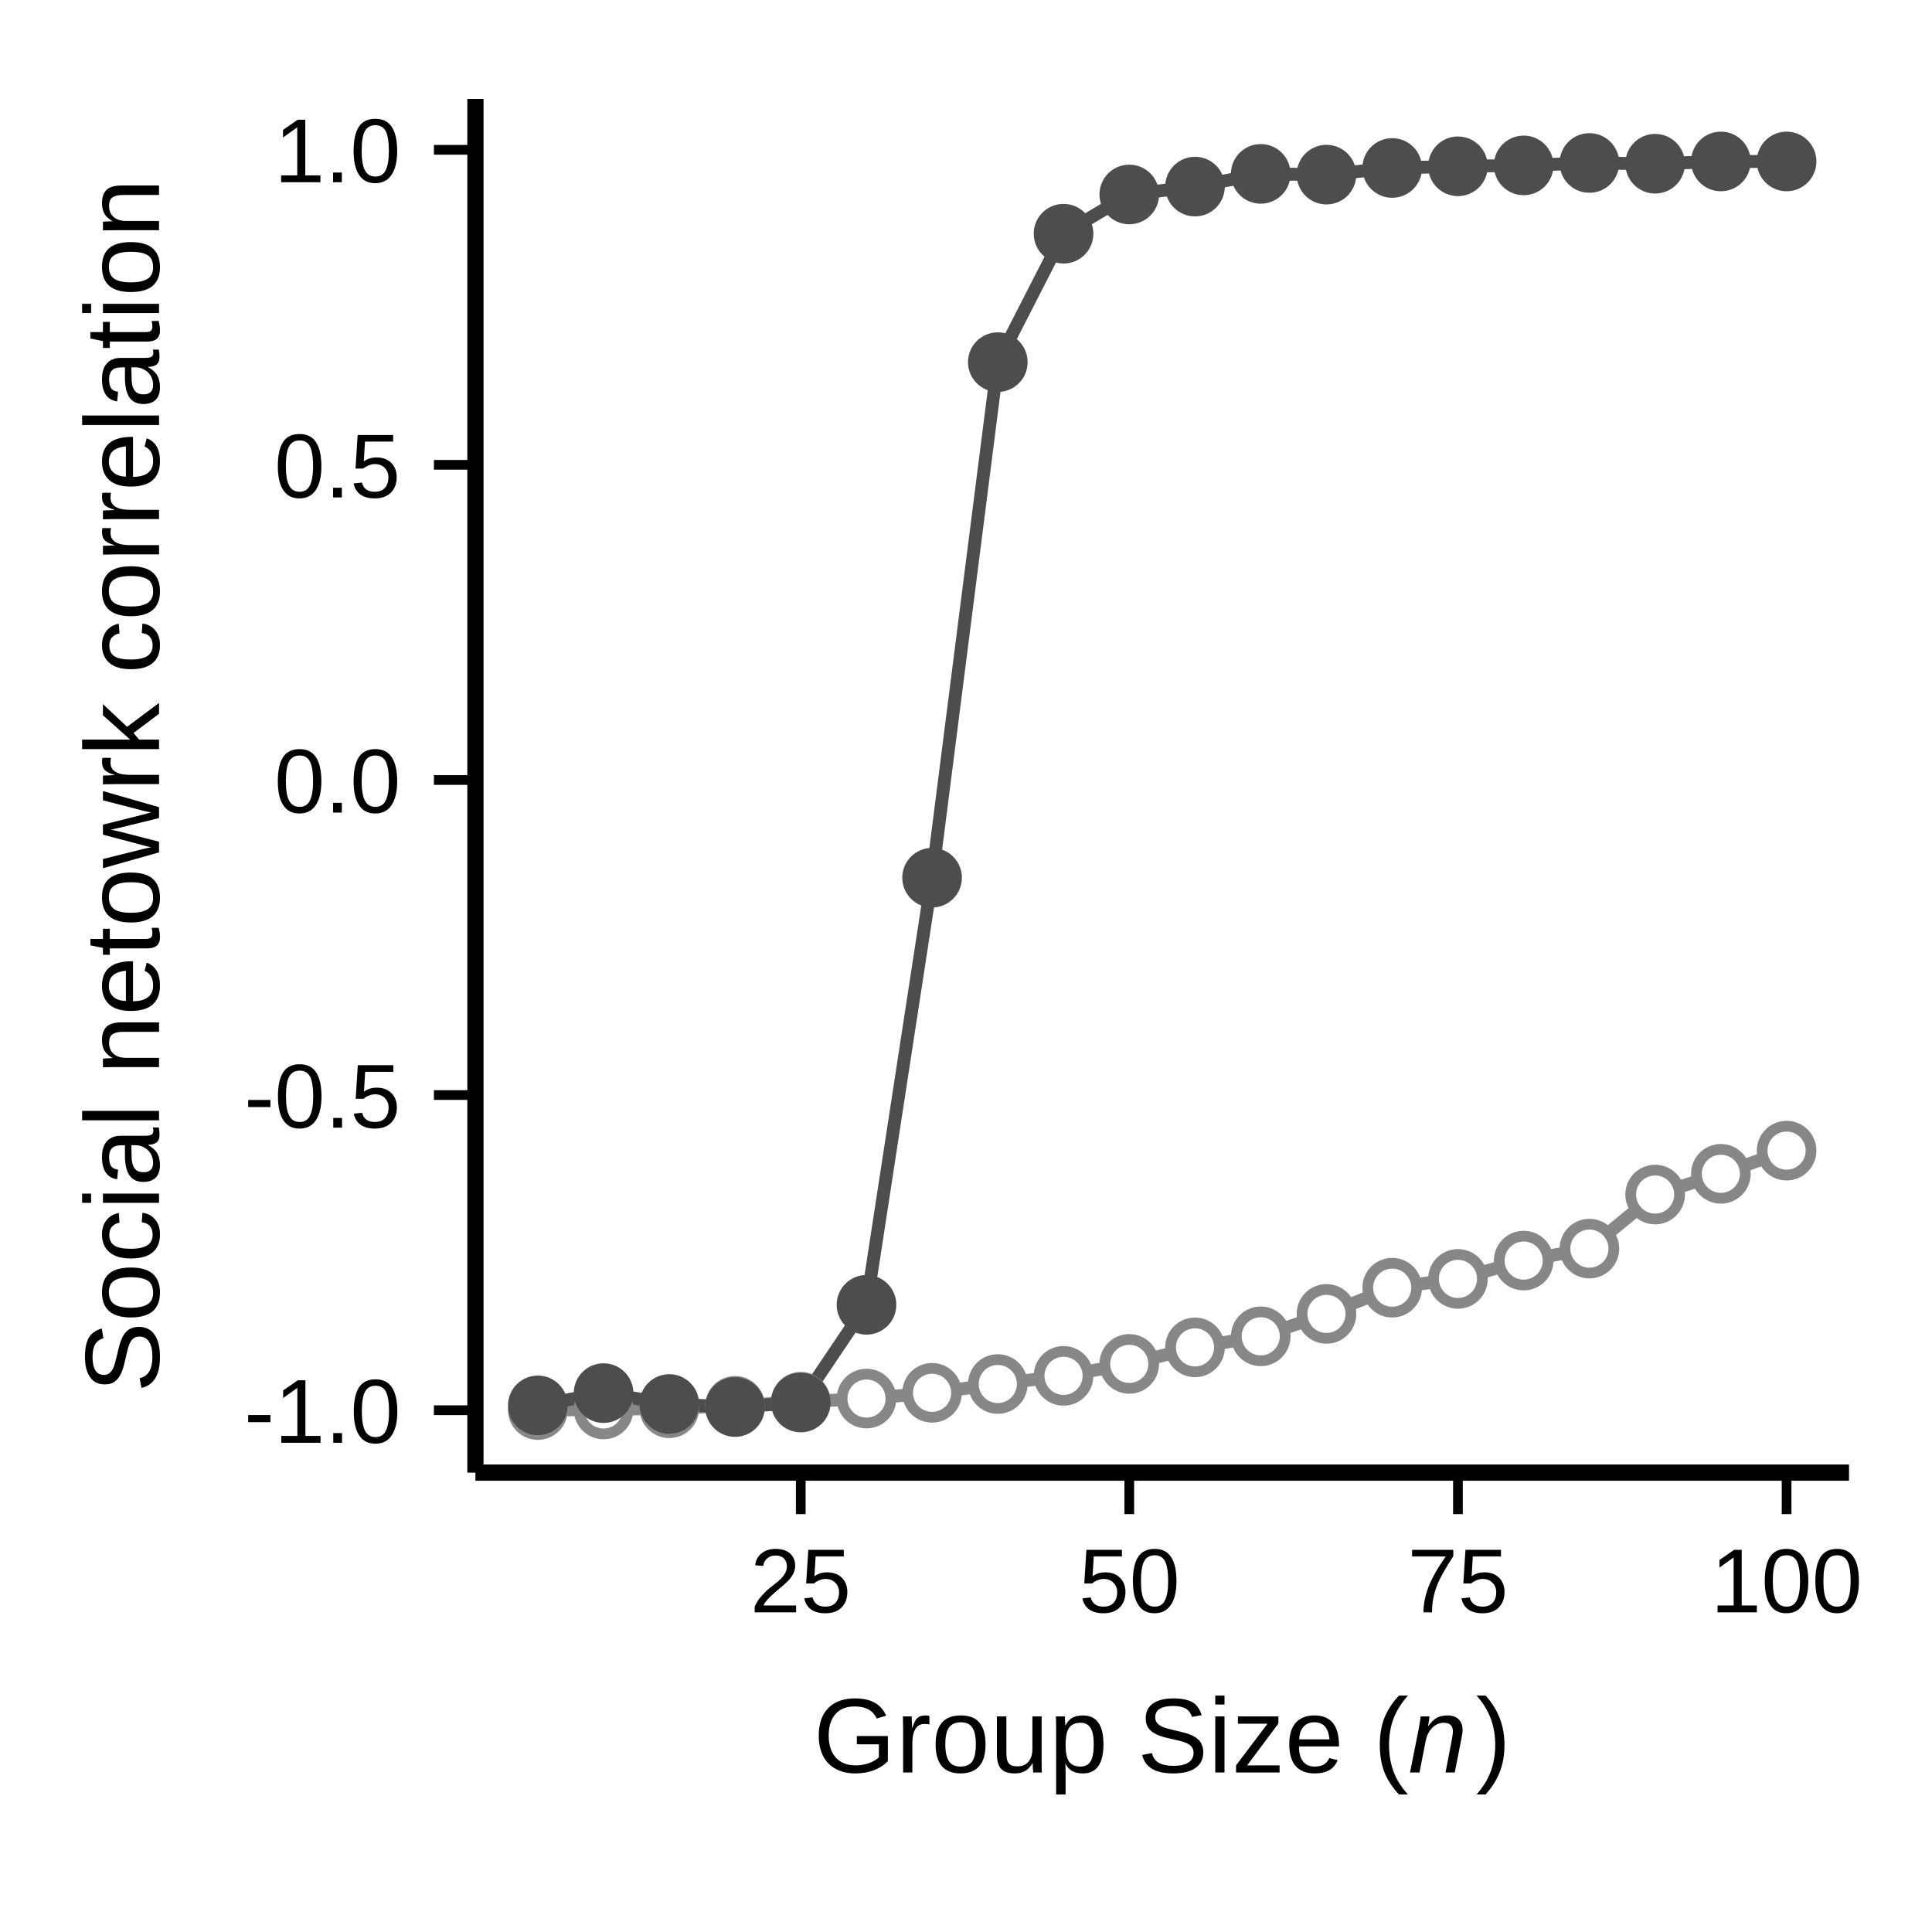
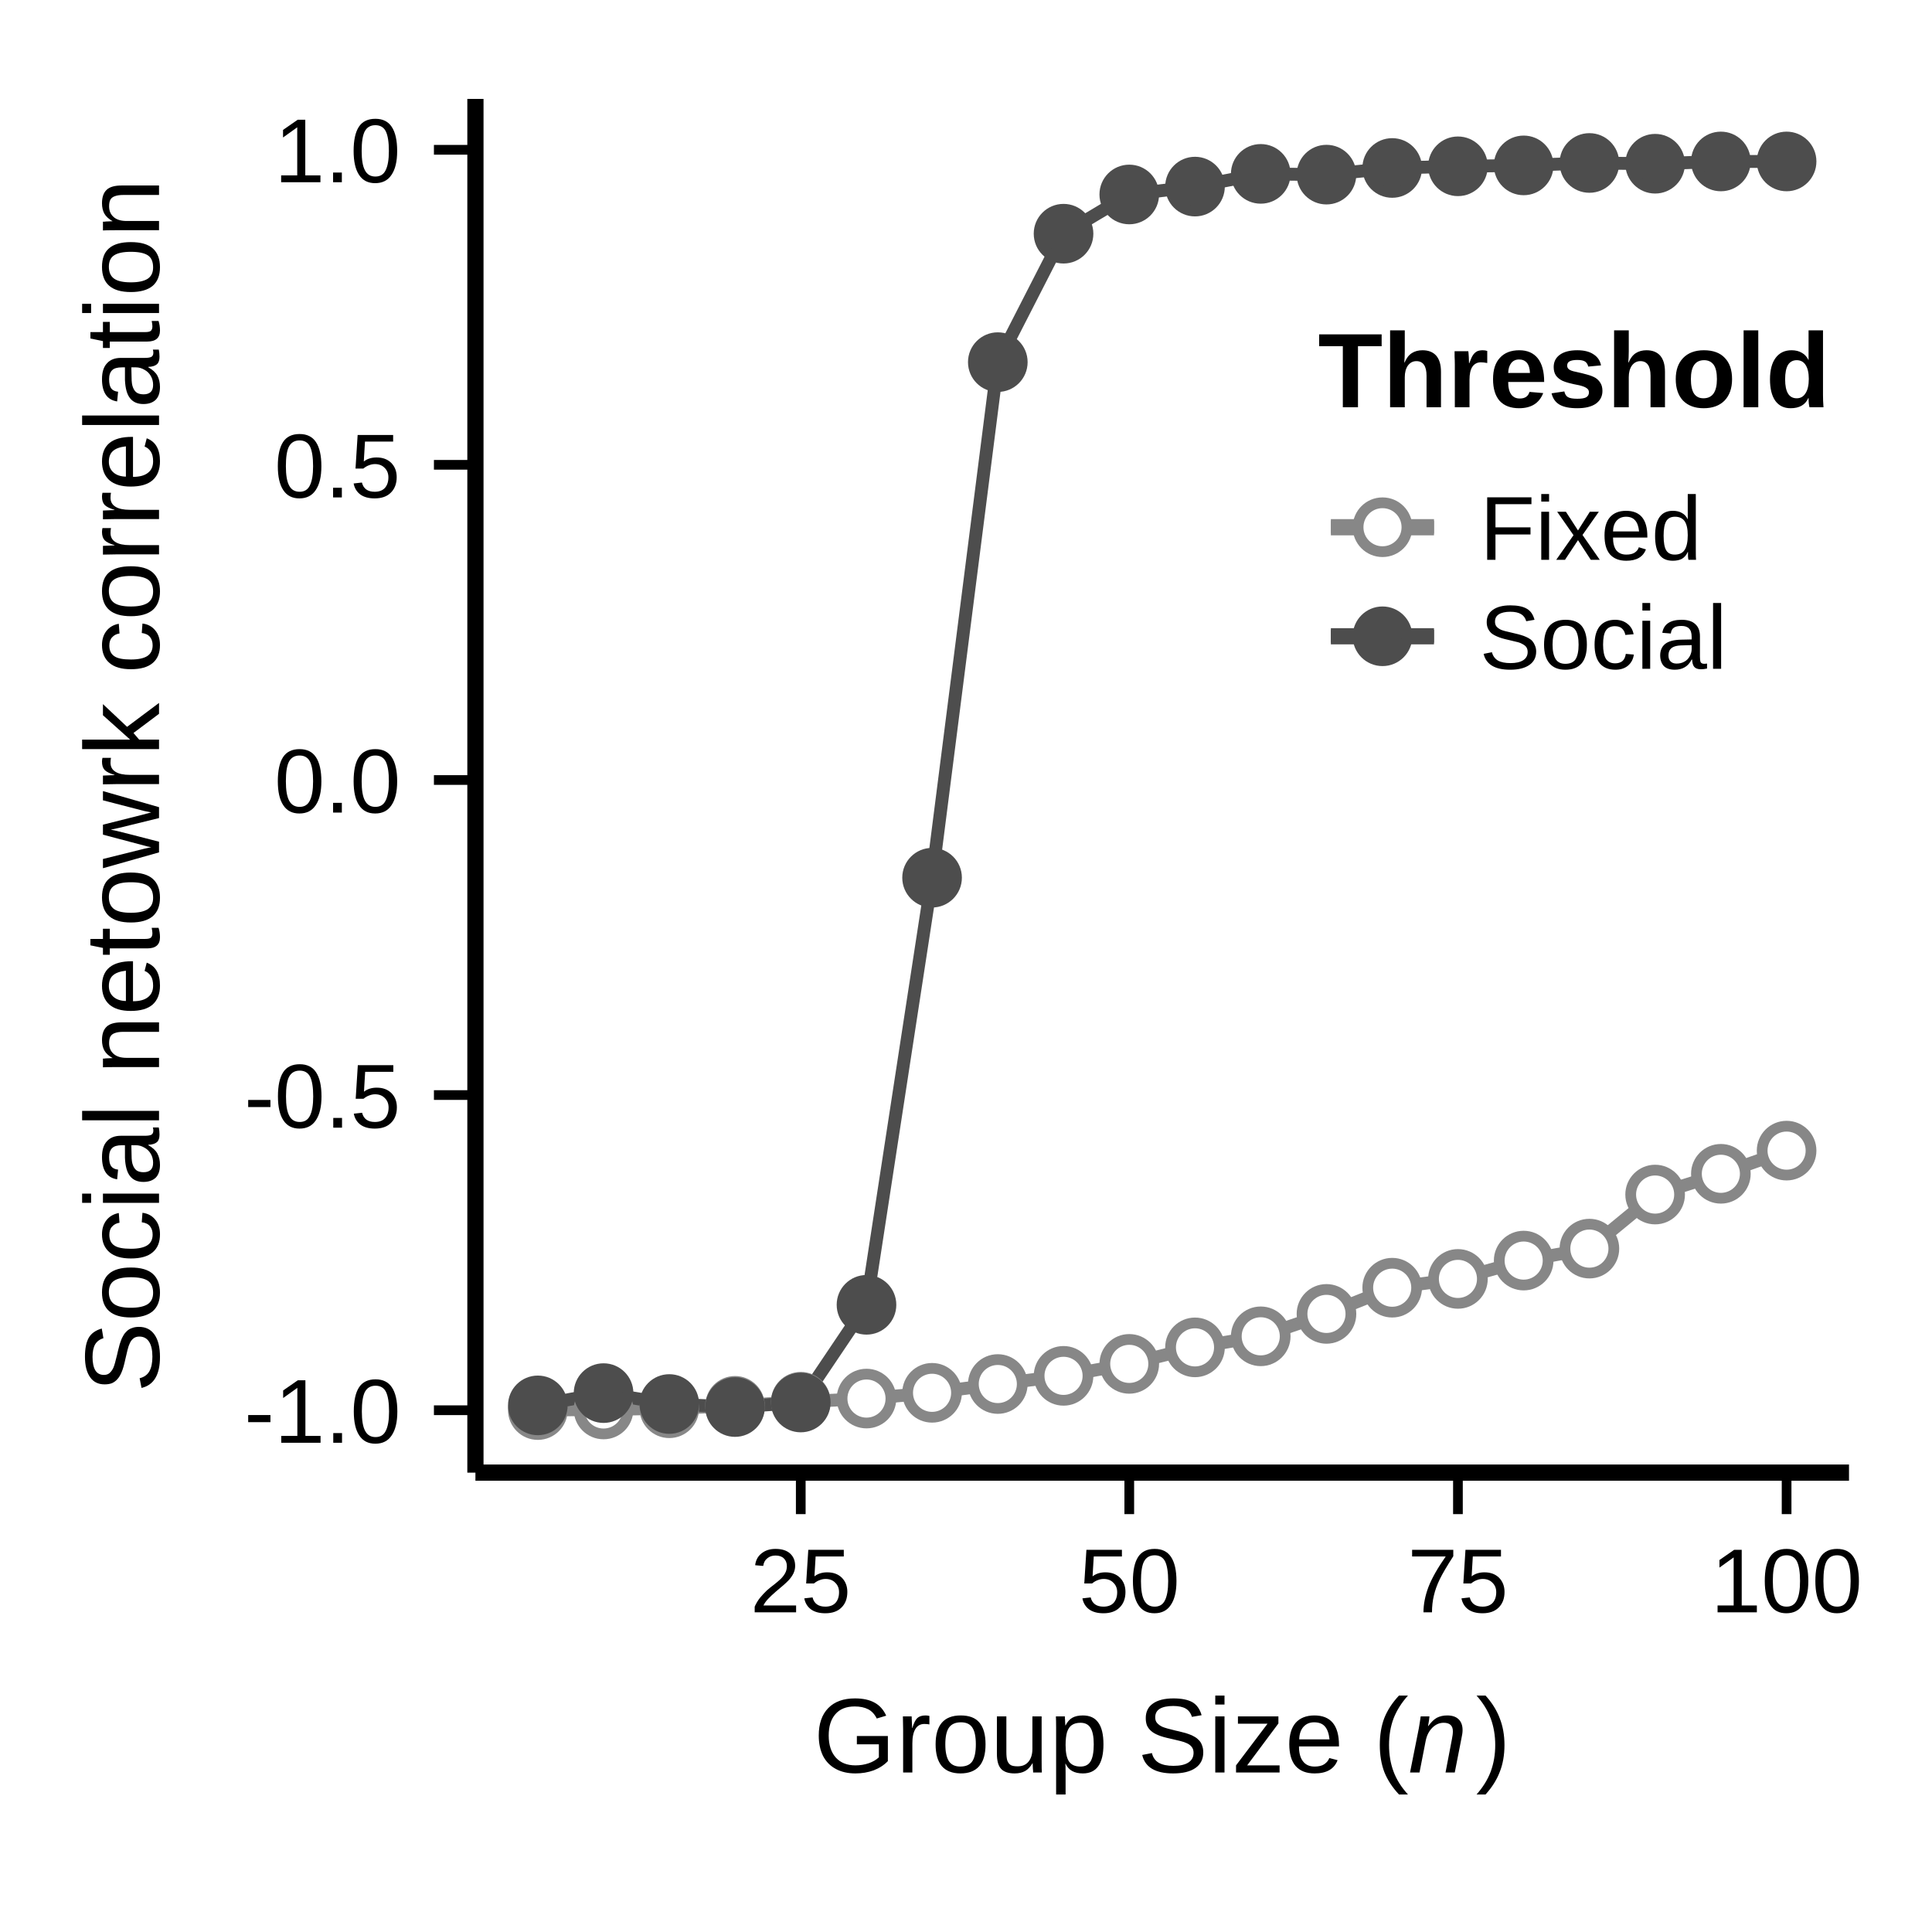
<svg xmlns="http://www.w3.org/2000/svg" viewBox="0 0 127.56 127.56">
  <defs>
    <style type="text/css">
    line, polyline, path, rect, circle {
      fill: none;
      stroke: #000000;
      stroke-linecap: round;
      stroke-linejoin: round;
      stroke-miterlimit: 10.00;
    }
  </style>
  </defs>
  <rect width="100%" height="100%" style="stroke: none; fill: #FFFFFF;" />
  <defs>
    <clipPath id="cpMHwxMjcuNTU5fDEyNi41MDd8MS4wNTIyNQ==">
      <rect x="0.00" y="1.05" width="127.56" height="125.45" />
    </clipPath>
  </defs>
  <rect x="0.00" y="1.05" width="127.56" height="125.45" style="stroke-width: 1.07; stroke: #FFFFFF; fill: #FFFFFF;" clip-path="url(#cpMHwxMjcuNTU5fDEyNi41MDd8MS4wNTIyNQ==)" />
  <defs>
    <clipPath id="cpMHwxMjcuNTU5fDEyNy41NTl8MA==">
      <rect x="0.00" y="0.00" width="127.56" height="127.56" />
    </clipPath>
  </defs>
  <defs>
    <clipPath id="cpMzEuMzg1NXwxMjIuMDh8OTcuMjI1OHw2LjUzMTc=">
      <rect x="31.39" y="6.53" width="90.69" height="90.69" />
    </clipPath>
  </defs>
  <rect x="31.39" y="6.53" width="90.69" height="90.69" style="stroke-width: 1.07; stroke: none; fill: #FFFFFF;" clip-path="url(#cpMzEuMzg1NXwxMjIuMDh8OTcuMjI1OHw2LjUzMTc=)" />
  <polyline points="35.51,93.10 39.85,93.06 44.19,92.98 48.53,92.82 52.87,92.55 57.21,92.34 61.54,91.96 65.88,91.38 70.22,90.84 74.56,90.05 78.90,88.96 83.24,88.23 87.58,86.75 91.92,85.02 96.26,84.44 100.60,83.23 104.94,82.44 109.28,78.87 113.62,77.50 117.96,75.97 " style="stroke-width: 0.85; stroke: #878787; stroke-linecap: butt;" clip-path="url(#cpMzEuMzg1NXwxMjIuMDh8OTcuMjI1OHw2LjUzMTc=)" />
  <polyline points="35.51,92.79 39.85,91.98 44.19,92.70 48.53,92.90 52.87,92.60 57.21,86.15 61.54,57.95 65.88,23.91 70.22,15.43 74.56,12.84 78.90,12.32 83.24,11.48 87.58,11.53 91.92,11.09 96.26,10.98 100.60,10.92 104.94,10.76 109.28,10.81 113.62,10.66 117.96,10.66 " style="stroke-width: 0.85; stroke: #4D4D4D; stroke-linecap: butt;" clip-path="url(#cpMzEuMzg1NXwxMjIuMDh8OTcuMjI1OHw2LjUzMTc=)" />
  <polyline points="35.51,93.10 35.51,93.10 " style="stroke-width: 1.07; stroke: #878787; stroke-linecap: butt;" clip-path="url(#cpMzEuMzg1NXwxMjIuMDh8OTcuMjI1OHw2LjUzMTc=)" />
  <polyline points="35.51,93.10 35.51,93.10 " style="stroke-width: 1.07; stroke: #878787; stroke-linecap: butt;" clip-path="url(#cpMzEuMzg1NXwxMjIuMDh8OTcuMjI1OHw2LjUzMTc=)" />
  <polyline points="35.51,93.10 35.51,93.10 " style="stroke-width: 1.07; stroke: #878787; stroke-linecap: butt;" clip-path="url(#cpMzEuMzg1NXwxMjIuMDh8OTcuMjI1OHw2LjUzMTc=)" />
  <polyline points="39.85,93.06 39.85,93.06 " style="stroke-width: 1.07; stroke: #878787; stroke-linecap: butt;" clip-path="url(#cpMzEuMzg1NXwxMjIuMDh8OTcuMjI1OHw2LjUzMTc=)" />
  <polyline points="39.85,93.06 39.85,93.06 " style="stroke-width: 1.07; stroke: #878787; stroke-linecap: butt;" clip-path="url(#cpMzEuMzg1NXwxMjIuMDh8OTcuMjI1OHw2LjUzMTc=)" />
  <polyline points="39.85,93.06 39.85,93.06 " style="stroke-width: 1.07; stroke: #878787; stroke-linecap: butt;" clip-path="url(#cpMzEuMzg1NXwxMjIuMDh8OTcuMjI1OHw2LjUzMTc=)" />
  <polyline points="44.19,92.98 44.19,92.98 " style="stroke-width: 1.07; stroke: #878787; stroke-linecap: butt;" clip-path="url(#cpMzEuMzg1NXwxMjIuMDh8OTcuMjI1OHw2LjUzMTc=)" />
  <polyline points="44.19,92.98 44.19,92.98 " style="stroke-width: 1.07; stroke: #878787; stroke-linecap: butt;" clip-path="url(#cpMzEuMzg1NXwxMjIuMDh8OTcuMjI1OHw2LjUzMTc=)" />
  <polyline points="44.19,92.98 44.19,92.98 " style="stroke-width: 1.07; stroke: #878787; stroke-linecap: butt;" clip-path="url(#cpMzEuMzg1NXwxMjIuMDh8OTcuMjI1OHw2LjUzMTc=)" />
  <polyline points="48.53,92.81 48.53,92.81 " style="stroke-width: 1.07; stroke: #878787; stroke-linecap: butt;" clip-path="url(#cpMzEuMzg1NXwxMjIuMDh8OTcuMjI1OHw2LjUzMTc=)" />
  <polyline points="48.53,92.81 48.53,92.82 " style="stroke-width: 1.07; stroke: #878787; stroke-linecap: butt;" clip-path="url(#cpMzEuMzg1NXwxMjIuMDh8OTcuMjI1OHw2LjUzMTc=)" />
  <polyline points="48.53,92.82 48.53,92.82 " style="stroke-width: 1.07; stroke: #878787; stroke-linecap: butt;" clip-path="url(#cpMzEuMzg1NXwxMjIuMDh8OTcuMjI1OHw2LjUzMTc=)" />
  <polyline points="52.87,92.55 52.87,92.55 " style="stroke-width: 1.07; stroke: #878787; stroke-linecap: butt;" clip-path="url(#cpMzEuMzg1NXwxMjIuMDh8OTcuMjI1OHw2LjUzMTc=)" />
  <polyline points="52.87,92.55 52.87,92.56 " style="stroke-width: 1.07; stroke: #878787; stroke-linecap: butt;" clip-path="url(#cpMzEuMzg1NXwxMjIuMDh8OTcuMjI1OHw2LjUzMTc=)" />
  <polyline points="52.87,92.56 52.87,92.56 " style="stroke-width: 1.07; stroke: #878787; stroke-linecap: butt;" clip-path="url(#cpMzEuMzg1NXwxMjIuMDh8OTcuMjI1OHw2LjUzMTc=)" />
  <polyline points="57.21,92.33 57.21,92.33 " style="stroke-width: 1.07; stroke: #878787; stroke-linecap: butt;" clip-path="url(#cpMzEuMzg1NXwxMjIuMDh8OTcuMjI1OHw2LjUzMTc=)" />
  <polyline points="57.21,92.33 57.21,92.34 " style="stroke-width: 1.07; stroke: #878787; stroke-linecap: butt;" clip-path="url(#cpMzEuMzg1NXwxMjIuMDh8OTcuMjI1OHw2LjUzMTc=)" />
  <polyline points="57.21,92.34 57.21,92.34 " style="stroke-width: 1.07; stroke: #878787; stroke-linecap: butt;" clip-path="url(#cpMzEuMzg1NXwxMjIuMDh8OTcuMjI1OHw2LjUzMTc=)" />
  <polyline points="61.54,91.95 61.54,91.95 " style="stroke-width: 1.07; stroke: #878787; stroke-linecap: butt;" clip-path="url(#cpMzEuMzg1NXwxMjIuMDh8OTcuMjI1OHw2LjUzMTc=)" />
  <polyline points="61.54,91.95 61.54,91.97 " style="stroke-width: 1.07; stroke: #878787; stroke-linecap: butt;" clip-path="url(#cpMzEuMzg1NXwxMjIuMDh8OTcuMjI1OHw2LjUzMTc=)" />
  <polyline points="61.54,91.97 61.54,91.97 " style="stroke-width: 1.07; stroke: #878787; stroke-linecap: butt;" clip-path="url(#cpMzEuMzg1NXwxMjIuMDh8OTcuMjI1OHw2LjUzMTc=)" />
  <polyline points="65.88,91.37 65.88,91.37 " style="stroke-width: 1.07; stroke: #878787; stroke-linecap: butt;" clip-path="url(#cpMzEuMzg1NXwxMjIuMDh8OTcuMjI1OHw2LjUzMTc=)" />
  <polyline points="65.88,91.37 65.88,91.39 " style="stroke-width: 1.07; stroke: #878787; stroke-linecap: butt;" clip-path="url(#cpMzEuMzg1NXwxMjIuMDh8OTcuMjI1OHw2LjUzMTc=)" />
  <polyline points="65.88,91.39 65.88,91.39 " style="stroke-width: 1.07; stroke: #878787; stroke-linecap: butt;" clip-path="url(#cpMzEuMzg1NXwxMjIuMDh8OTcuMjI1OHw2LjUzMTc=)" />
  <polyline points="70.22,90.82 70.22,90.82 " style="stroke-width: 1.07; stroke: #878787; stroke-linecap: butt;" clip-path="url(#cpMzEuMzg1NXwxMjIuMDh8OTcuMjI1OHw2LjUzMTc=)" />
  <polyline points="70.22,90.82 70.22,90.85 " style="stroke-width: 1.07; stroke: #878787; stroke-linecap: butt;" clip-path="url(#cpMzEuMzg1NXwxMjIuMDh8OTcuMjI1OHw2LjUzMTc=)" />
  <polyline points="70.22,90.85 70.22,90.85 " style="stroke-width: 1.07; stroke: #878787; stroke-linecap: butt;" clip-path="url(#cpMzEuMzg1NXwxMjIuMDh8OTcuMjI1OHw2LjUzMTc=)" />
  <polyline points="74.56,90.02 74.56,90.02 " style="stroke-width: 1.07; stroke: #878787; stroke-linecap: butt;" clip-path="url(#cpMzEuMzg1NXwxMjIuMDh8OTcuMjI1OHw2LjUzMTc=)" />
  <polyline points="74.56,90.02 74.56,90.07 " style="stroke-width: 1.07; stroke: #878787; stroke-linecap: butt;" clip-path="url(#cpMzEuMzg1NXwxMjIuMDh8OTcuMjI1OHw2LjUzMTc=)" />
  <polyline points="74.56,90.07 74.56,90.07 " style="stroke-width: 1.07; stroke: #878787; stroke-linecap: butt;" clip-path="url(#cpMzEuMzg1NXwxMjIuMDh8OTcuMjI1OHw2LjUzMTc=)" />
  <polyline points="78.90,88.93 78.90,88.93 " style="stroke-width: 1.07; stroke: #878787; stroke-linecap: butt;" clip-path="url(#cpMzEuMzg1NXwxMjIuMDh8OTcuMjI1OHw2LjUzMTc=)" />
  <polyline points="78.90,88.93 78.90,88.99 " style="stroke-width: 1.07; stroke: #878787; stroke-linecap: butt;" clip-path="url(#cpMzEuMzg1NXwxMjIuMDh8OTcuMjI1OHw2LjUzMTc=)" />
  <polyline points="78.90,88.99 78.90,88.99 " style="stroke-width: 1.07; stroke: #878787; stroke-linecap: butt;" clip-path="url(#cpMzEuMzg1NXwxMjIuMDh8OTcuMjI1OHw2LjUzMTc=)" />
  <polyline points="83.24,88.20 83.24,88.20 " style="stroke-width: 1.07; stroke: #878787; stroke-linecap: butt;" clip-path="url(#cpMzEuMzg1NXwxMjIuMDh8OTcuMjI1OHw2LjUzMTc=)" />
  <polyline points="83.24,88.20 83.24,88.26 " style="stroke-width: 1.07; stroke: #878787; stroke-linecap: butt;" clip-path="url(#cpMzEuMzg1NXwxMjIuMDh8OTcuMjI1OHw2LjUzMTc=)" />
  <polyline points="83.24,88.26 83.24,88.26 " style="stroke-width: 1.07; stroke: #878787; stroke-linecap: butt;" clip-path="url(#cpMzEuMzg1NXwxMjIuMDh8OTcuMjI1OHw2LjUzMTc=)" />
  <polyline points="87.58,86.71 87.58,86.71 " style="stroke-width: 1.07; stroke: #878787; stroke-linecap: butt;" clip-path="url(#cpMzEuMzg1NXwxMjIuMDh8OTcuMjI1OHw2LjUzMTc=)" />
  <polyline points="87.58,86.71 87.58,86.79 " style="stroke-width: 1.07; stroke: #878787; stroke-linecap: butt;" clip-path="url(#cpMzEuMzg1NXwxMjIuMDh8OTcuMjI1OHw2LjUzMTc=)" />
  <polyline points="87.58,86.79 87.58,86.79 " style="stroke-width: 1.07; stroke: #878787; stroke-linecap: butt;" clip-path="url(#cpMzEuMzg1NXwxMjIuMDh8OTcuMjI1OHw2LjUzMTc=)" />
  <polyline points="91.92,84.97 91.92,84.97 " style="stroke-width: 1.07; stroke: #878787; stroke-linecap: butt;" clip-path="url(#cpMzEuMzg1NXwxMjIuMDh8OTcuMjI1OHw2LjUzMTc=)" />
  <polyline points="91.92,84.97 91.92,85.08 " style="stroke-width: 1.07; stroke: #878787; stroke-linecap: butt;" clip-path="url(#cpMzEuMzg1NXwxMjIuMDh8OTcuMjI1OHw2LjUzMTc=)" />
  <polyline points="91.92,85.08 91.92,85.08 " style="stroke-width: 1.07; stroke: #878787; stroke-linecap: butt;" clip-path="url(#cpMzEuMzg1NXwxMjIuMDh8OTcuMjI1OHw2LjUzMTc=)" />
  <polyline points="96.26,84.38 96.26,84.38 " style="stroke-width: 1.07; stroke: #878787; stroke-linecap: butt;" clip-path="url(#cpMzEuMzg1NXwxMjIuMDh8OTcuMjI1OHw2LjUzMTc=)" />
  <polyline points="96.26,84.38 96.26,84.49 " style="stroke-width: 1.07; stroke: #878787; stroke-linecap: butt;" clip-path="url(#cpMzEuMzg1NXwxMjIuMDh8OTcuMjI1OHw2LjUzMTc=)" />
  <polyline points="96.26,84.49 96.26,84.49 " style="stroke-width: 1.07; stroke: #878787; stroke-linecap: butt;" clip-path="url(#cpMzEuMzg1NXwxMjIuMDh8OTcuMjI1OHw2LjUzMTc=)" />
  <polyline points="100.60,83.17 100.60,83.17 " style="stroke-width: 1.07; stroke: #878787; stroke-linecap: butt;" clip-path="url(#cpMzEuMzg1NXwxMjIuMDh8OTcuMjI1OHw2LjUzMTc=)" />
  <polyline points="100.60,83.17 100.60,83.28 " style="stroke-width: 1.07; stroke: #878787; stroke-linecap: butt;" clip-path="url(#cpMzEuMzg1NXwxMjIuMDh8OTcuMjI1OHw2LjUzMTc=)" />
  <polyline points="100.60,83.28 100.60,83.28 " style="stroke-width: 1.07; stroke: #878787; stroke-linecap: butt;" clip-path="url(#cpMzEuMzg1NXwxMjIuMDh8OTcuMjI1OHw2LjUzMTc=)" />
  <polyline points="104.94,82.38 104.94,82.38 " style="stroke-width: 1.07; stroke: #878787; stroke-linecap: butt;" clip-path="url(#cpMzEuMzg1NXwxMjIuMDh8OTcuMjI1OHw2LjUzMTc=)" />
  <polyline points="104.94,82.38 104.94,82.50 " style="stroke-width: 1.07; stroke: #878787; stroke-linecap: butt;" clip-path="url(#cpMzEuMzg1NXwxMjIuMDh8OTcuMjI1OHw2LjUzMTc=)" />
  <polyline points="104.94,82.50 104.94,82.50 " style="stroke-width: 1.07; stroke: #878787; stroke-linecap: butt;" clip-path="url(#cpMzEuMzg1NXwxMjIuMDh8OTcuMjI1OHw2LjUzMTc=)" />
  <polyline points="109.28,78.78 109.28,78.78 " style="stroke-width: 1.07; stroke: #878787; stroke-linecap: butt;" clip-path="url(#cpMzEuMzg1NXwxMjIuMDh8OTcuMjI1OHw2LjUzMTc=)" />
  <polyline points="109.28,78.78 109.28,78.96 " style="stroke-width: 1.07; stroke: #878787; stroke-linecap: butt;" clip-path="url(#cpMzEuMzg1NXwxMjIuMDh8OTcuMjI1OHw2LjUzMTc=)" />
  <polyline points="109.28,78.96 109.28,78.96 " style="stroke-width: 1.07; stroke: #878787; stroke-linecap: butt;" clip-path="url(#cpMzEuMzg1NXwxMjIuMDh8OTcuMjI1OHw2LjUzMTc=)" />
  <polyline points="113.62,77.42 113.62,77.42 " style="stroke-width: 1.07; stroke: #878787; stroke-linecap: butt;" clip-path="url(#cpMzEuMzg1NXwxMjIuMDh8OTcuMjI1OHw2LjUzMTc=)" />
  <polyline points="113.62,77.42 113.62,77.58 " style="stroke-width: 1.07; stroke: #878787; stroke-linecap: butt;" clip-path="url(#cpMzEuMzg1NXwxMjIuMDh8OTcuMjI1OHw2LjUzMTc=)" />
  <polyline points="113.62,77.58 113.62,77.58 " style="stroke-width: 1.07; stroke: #878787; stroke-linecap: butt;" clip-path="url(#cpMzEuMzg1NXwxMjIuMDh8OTcuMjI1OHw2LjUzMTc=)" />
  <polyline points="117.96,75.88 117.96,75.88 " style="stroke-width: 1.07; stroke: #878787; stroke-linecap: butt;" clip-path="url(#cpMzEuMzg1NXwxMjIuMDh8OTcuMjI1OHw2LjUzMTc=)" />
  <polyline points="117.96,75.88 117.96,76.07 " style="stroke-width: 1.07; stroke: #878787; stroke-linecap: butt;" clip-path="url(#cpMzEuMzg1NXwxMjIuMDh8OTcuMjI1OHw2LjUzMTc=)" />
  <polyline points="117.96,76.07 117.96,76.07 " style="stroke-width: 1.07; stroke: #878787; stroke-linecap: butt;" clip-path="url(#cpMzEuMzg1NXwxMjIuMDh8OTcuMjI1OHw2LjUzMTc=)" />
  <polyline points="35.51,92.79 35.51,92.79 " style="stroke-width: 1.07; stroke: #4D4D4D; stroke-linecap: butt;" clip-path="url(#cpMzEuMzg1NXwxMjIuMDh8OTcuMjI1OHw2LjUzMTc=)" />
  <polyline points="35.51,92.79 35.51,92.80 " style="stroke-width: 1.07; stroke: #4D4D4D; stroke-linecap: butt;" clip-path="url(#cpMzEuMzg1NXwxMjIuMDh8OTcuMjI1OHw2LjUzMTc=)" />
  <polyline points="35.51,92.80 35.51,92.80 " style="stroke-width: 1.07; stroke: #4D4D4D; stroke-linecap: butt;" clip-path="url(#cpMzEuMzg1NXwxMjIuMDh8OTcuMjI1OHw2LjUzMTc=)" />
  <polyline points="39.85,91.95 39.85,91.95 " style="stroke-width: 1.07; stroke: #4D4D4D; stroke-linecap: butt;" clip-path="url(#cpMzEuMzg1NXwxMjIuMDh8OTcuMjI1OHw2LjUzMTc=)" />
  <polyline points="39.85,91.95 39.85,92.01 " style="stroke-width: 1.07; stroke: #4D4D4D; stroke-linecap: butt;" clip-path="url(#cpMzEuMzg1NXwxMjIuMDh8OTcuMjI1OHw2LjUzMTc=)" />
  <polyline points="39.85,92.01 39.85,92.01 " style="stroke-width: 1.07; stroke: #4D4D4D; stroke-linecap: butt;" clip-path="url(#cpMzEuMzg1NXwxMjIuMDh8OTcuMjI1OHw2LjUzMTc=)" />
  <polyline points="44.19,92.69 44.19,92.69 " style="stroke-width: 1.07; stroke: #4D4D4D; stroke-linecap: butt;" clip-path="url(#cpMzEuMzg1NXwxMjIuMDh8OTcuMjI1OHw2LjUzMTc=)" />
  <polyline points="44.19,92.69 44.19,92.71 " style="stroke-width: 1.07; stroke: #4D4D4D; stroke-linecap: butt;" clip-path="url(#cpMzEuMzg1NXwxMjIuMDh8OTcuMjI1OHw2LjUzMTc=)" />
  <polyline points="44.19,92.71 44.19,92.71 " style="stroke-width: 1.07; stroke: #4D4D4D; stroke-linecap: butt;" clip-path="url(#cpMzEuMzg1NXwxMjIuMDh8OTcuMjI1OHw2LjUzMTc=)" />
  <polyline points="48.53,92.90 48.53,92.90 " style="stroke-width: 1.07; stroke: #4D4D4D; stroke-linecap: butt;" clip-path="url(#cpMzEuMzg1NXwxMjIuMDh8OTcuMjI1OHw2LjUzMTc=)" />
  <polyline points="48.53,92.90 48.53,92.91 " style="stroke-width: 1.07; stroke: #4D4D4D; stroke-linecap: butt;" clip-path="url(#cpMzEuMzg1NXwxMjIuMDh8OTcuMjI1OHw2LjUzMTc=)" />
  <polyline points="48.53,92.91 48.53,92.91 " style="stroke-width: 1.07; stroke: #4D4D4D; stroke-linecap: butt;" clip-path="url(#cpMzEuMzg1NXwxMjIuMDh8OTcuMjI1OHw2LjUzMTc=)" />
  <polyline points="52.87,92.60 52.87,92.60 " style="stroke-width: 1.07; stroke: #4D4D4D; stroke-linecap: butt;" clip-path="url(#cpMzEuMzg1NXwxMjIuMDh8OTcuMjI1OHw2LjUzMTc=)" />
  <polyline points="52.87,92.60 52.87,92.61 " style="stroke-width: 1.07; stroke: #4D4D4D; stroke-linecap: butt;" clip-path="url(#cpMzEuMzg1NXwxMjIuMDh8OTcuMjI1OHw2LjUzMTc=)" />
  <polyline points="52.87,92.61 52.87,92.61 " style="stroke-width: 1.07; stroke: #4D4D4D; stroke-linecap: butt;" clip-path="url(#cpMzEuMzg1NXwxMjIuMDh8OTcuMjI1OHw2LjUzMTc=)" />
  <polyline points="57.21,86.13 57.21,86.13 " style="stroke-width: 1.07; stroke: #4D4D4D; stroke-linecap: butt;" clip-path="url(#cpMzEuMzg1NXwxMjIuMDh8OTcuMjI1OHw2LjUzMTc=)" />
  <polyline points="57.21,86.13 57.21,86.18 " style="stroke-width: 1.07; stroke: #4D4D4D; stroke-linecap: butt;" clip-path="url(#cpMzEuMzg1NXwxMjIuMDh8OTcuMjI1OHw2LjUzMTc=)" />
  <polyline points="57.21,86.18 57.21,86.18 " style="stroke-width: 1.07; stroke: #4D4D4D; stroke-linecap: butt;" clip-path="url(#cpMzEuMzg1NXwxMjIuMDh8OTcuMjI1OHw2LjUzMTc=)" />
  <polyline points="61.54,57.84 61.54,57.84 " style="stroke-width: 1.07; stroke: #4D4D4D; stroke-linecap: butt;" clip-path="url(#cpMzEuMzg1NXwxMjIuMDh8OTcuMjI1OHw2LjUzMTc=)" />
  <polyline points="61.54,57.84 61.54,58.05 " style="stroke-width: 1.07; stroke: #4D4D4D; stroke-linecap: butt;" clip-path="url(#cpMzEuMzg1NXwxMjIuMDh8OTcuMjI1OHw2LjUzMTc=)" />
  <polyline points="61.54,58.05 61.54,58.05 " style="stroke-width: 1.07; stroke: #4D4D4D; stroke-linecap: butt;" clip-path="url(#cpMzEuMzg1NXwxMjIuMDh8OTcuMjI1OHw2LjUzMTc=)" />
  <polyline points="65.88,23.86 65.88,23.86 " style="stroke-width: 1.07; stroke: #4D4D4D; stroke-linecap: butt;" clip-path="url(#cpMzEuMzg1NXwxMjIuMDh8OTcuMjI1OHw2LjUzMTc=)" />
  <polyline points="65.88,23.86 65.88,23.96 " style="stroke-width: 1.07; stroke: #4D4D4D; stroke-linecap: butt;" clip-path="url(#cpMzEuMzg1NXwxMjIuMDh8OTcuMjI1OHw2LjUzMTc=)" />
  <polyline points="65.88,23.96 65.88,23.96 " style="stroke-width: 1.07; stroke: #4D4D4D; stroke-linecap: butt;" clip-path="url(#cpMzEuMzg1NXwxMjIuMDh8OTcuMjI1OHw2LjUzMTc=)" />
  <polyline points="70.22,15.41 70.22,15.41 " style="stroke-width: 1.07; stroke: #4D4D4D; stroke-linecap: butt;" clip-path="url(#cpMzEuMzg1NXwxMjIuMDh8OTcuMjI1OHw2LjUzMTc=)" />
  <polyline points="70.22,15.41 70.22,15.45 " style="stroke-width: 1.07; stroke: #4D4D4D; stroke-linecap: butt;" clip-path="url(#cpMzEuMzg1NXwxMjIuMDh8OTcuMjI1OHw2LjUzMTc=)" />
  <polyline points="70.22,15.45 70.22,15.45 " style="stroke-width: 1.07; stroke: #4D4D4D; stroke-linecap: butt;" clip-path="url(#cpMzEuMzg1NXwxMjIuMDh8OTcuMjI1OHw2LjUzMTc=)" />
  <polyline points="74.56,12.83 74.56,12.83 " style="stroke-width: 1.07; stroke: #4D4D4D; stroke-linecap: butt;" clip-path="url(#cpMzEuMzg1NXwxMjIuMDh8OTcuMjI1OHw2LjUzMTc=)" />
  <polyline points="74.56,12.83 74.56,12.85 " style="stroke-width: 1.07; stroke: #4D4D4D; stroke-linecap: butt;" clip-path="url(#cpMzEuMzg1NXwxMjIuMDh8OTcuMjI1OHw2LjUzMTc=)" />
  <polyline points="74.56,12.85 74.56,12.85 " style="stroke-width: 1.07; stroke: #4D4D4D; stroke-linecap: butt;" clip-path="url(#cpMzEuMzg1NXwxMjIuMDh8OTcuMjI1OHw2LjUzMTc=)" />
  <polyline points="78.90,12.32 78.90,12.32 " style="stroke-width: 1.07; stroke: #4D4D4D; stroke-linecap: butt;" clip-path="url(#cpMzEuMzg1NXwxMjIuMDh8OTcuMjI1OHw2LjUzMTc=)" />
  <polyline points="78.90,12.32 78.90,12.33 " style="stroke-width: 1.07; stroke: #4D4D4D; stroke-linecap: butt;" clip-path="url(#cpMzEuMzg1NXwxMjIuMDh8OTcuMjI1OHw2LjUzMTc=)" />
  <polyline points="78.90,12.33 78.90,12.33 " style="stroke-width: 1.07; stroke: #4D4D4D; stroke-linecap: butt;" clip-path="url(#cpMzEuMzg1NXwxMjIuMDh8OTcuMjI1OHw2LjUzMTc=)" />
  <polyline points="83.24,11.48 83.24,11.48 " style="stroke-width: 1.07; stroke: #4D4D4D; stroke-linecap: butt;" clip-path="url(#cpMzEuMzg1NXwxMjIuMDh8OTcuMjI1OHw2LjUzMTc=)" />
  <polyline points="83.24,11.48 83.24,11.49 " style="stroke-width: 1.07; stroke: #4D4D4D; stroke-linecap: butt;" clip-path="url(#cpMzEuMzg1NXwxMjIuMDh8OTcuMjI1OHw2LjUzMTc=)" />
  <polyline points="83.24,11.49 83.24,11.49 " style="stroke-width: 1.07; stroke: #4D4D4D; stroke-linecap: butt;" clip-path="url(#cpMzEuMzg1NXwxMjIuMDh8OTcuMjI1OHw2LjUzMTc=)" />
  <polyline points="87.58,11.52 87.58,11.52 " style="stroke-width: 1.07; stroke: #4D4D4D; stroke-linecap: butt;" clip-path="url(#cpMzEuMzg1NXwxMjIuMDh8OTcuMjI1OHw2LjUzMTc=)" />
  <polyline points="87.58,11.52 87.58,11.53 " style="stroke-width: 1.07; stroke: #4D4D4D; stroke-linecap: butt;" clip-path="url(#cpMzEuMzg1NXwxMjIuMDh8OTcuMjI1OHw2LjUzMTc=)" />
  <polyline points="87.58,11.53 87.58,11.53 " style="stroke-width: 1.07; stroke: #4D4D4D; stroke-linecap: butt;" clip-path="url(#cpMzEuMzg1NXwxMjIuMDh8OTcuMjI1OHw2LjUzMTc=)" />
  <polyline points="91.92,11.09 91.92,11.09 " style="stroke-width: 1.07; stroke: #4D4D4D; stroke-linecap: butt;" clip-path="url(#cpMzEuMzg1NXwxMjIuMDh8OTcuMjI1OHw2LjUzMTc=)" />
  <polyline points="91.92,11.09 91.92,11.10 " style="stroke-width: 1.07; stroke: #4D4D4D; stroke-linecap: butt;" clip-path="url(#cpMzEuMzg1NXwxMjIuMDh8OTcuMjI1OHw2LjUzMTc=)" />
  <polyline points="91.92,11.10 91.92,11.10 " style="stroke-width: 1.07; stroke: #4D4D4D; stroke-linecap: butt;" clip-path="url(#cpMzEuMzg1NXwxMjIuMDh8OTcuMjI1OHw2LjUzMTc=)" />
  <polyline points="96.26,10.98 96.26,10.98 " style="stroke-width: 1.07; stroke: #4D4D4D; stroke-linecap: butt;" clip-path="url(#cpMzEuMzg1NXwxMjIuMDh8OTcuMjI1OHw2LjUzMTc=)" />
  <polyline points="96.26,10.98 96.26,10.99 " style="stroke-width: 1.07; stroke: #4D4D4D; stroke-linecap: butt;" clip-path="url(#cpMzEuMzg1NXwxMjIuMDh8OTcuMjI1OHw2LjUzMTc=)" />
  <polyline points="96.26,10.99 96.26,10.99 " style="stroke-width: 1.07; stroke: #4D4D4D; stroke-linecap: butt;" clip-path="url(#cpMzEuMzg1NXwxMjIuMDh8OTcuMjI1OHw2LjUzMTc=)" />
  <polyline points="100.60,10.92 100.60,10.92 " style="stroke-width: 1.07; stroke: #4D4D4D; stroke-linecap: butt;" clip-path="url(#cpMzEuMzg1NXwxMjIuMDh8OTcuMjI1OHw2LjUzMTc=)" />
  <polyline points="100.60,10.92 100.60,10.92 " style="stroke-width: 1.07; stroke: #4D4D4D; stroke-linecap: butt;" clip-path="url(#cpMzEuMzg1NXwxMjIuMDh8OTcuMjI1OHw2LjUzMTc=)" />
  <polyline points="100.60,10.92 100.60,10.92 " style="stroke-width: 1.07; stroke: #4D4D4D; stroke-linecap: butt;" clip-path="url(#cpMzEuMzg1NXwxMjIuMDh8OTcuMjI1OHw2LjUzMTc=)" />
  <polyline points="104.94,10.76 104.94,10.76 " style="stroke-width: 1.07; stroke: #4D4D4D; stroke-linecap: butt;" clip-path="url(#cpMzEuMzg1NXwxMjIuMDh8OTcuMjI1OHw2LjUzMTc=)" />
  <polyline points="104.94,10.76 104.94,10.76 " style="stroke-width: 1.07; stroke: #4D4D4D; stroke-linecap: butt;" clip-path="url(#cpMzEuMzg1NXwxMjIuMDh8OTcuMjI1OHw2LjUzMTc=)" />
  <polyline points="104.94,10.76 104.94,10.76 " style="stroke-width: 1.07; stroke: #4D4D4D; stroke-linecap: butt;" clip-path="url(#cpMzEuMzg1NXwxMjIuMDh8OTcuMjI1OHw2LjUzMTc=)" />
  <polyline points="109.28,10.81 109.28,10.81 " style="stroke-width: 1.07; stroke: #4D4D4D; stroke-linecap: butt;" clip-path="url(#cpMzEuMzg1NXwxMjIuMDh8OTcuMjI1OHw2LjUzMTc=)" />
  <polyline points="109.28,10.81 109.28,10.82 " style="stroke-width: 1.07; stroke: #4D4D4D; stroke-linecap: butt;" clip-path="url(#cpMzEuMzg1NXwxMjIuMDh8OTcuMjI1OHw2LjUzMTc=)" />
  <polyline points="109.28,10.82 109.28,10.82 " style="stroke-width: 1.07; stroke: #4D4D4D; stroke-linecap: butt;" clip-path="url(#cpMzEuMzg1NXwxMjIuMDh8OTcuMjI1OHw2LjUzMTc=)" />
  <polyline points="113.62,10.66 113.62,10.66 " style="stroke-width: 1.07; stroke: #4D4D4D; stroke-linecap: butt;" clip-path="url(#cpMzEuMzg1NXwxMjIuMDh8OTcuMjI1OHw2LjUzMTc=)" />
  <polyline points="113.62,10.66 113.62,10.66 " style="stroke-width: 1.07; stroke: #4D4D4D; stroke-linecap: butt;" clip-path="url(#cpMzEuMzg1NXwxMjIuMDh8OTcuMjI1OHw2LjUzMTc=)" />
  <polyline points="113.62,10.66 113.62,10.66 " style="stroke-width: 1.07; stroke: #4D4D4D; stroke-linecap: butt;" clip-path="url(#cpMzEuMzg1NXwxMjIuMDh8OTcuMjI1OHw2LjUzMTc=)" />
  <polyline points="117.96,10.65 117.96,10.65 " style="stroke-width: 1.07; stroke: #4D4D4D; stroke-linecap: butt;" clip-path="url(#cpMzEuMzg1NXwxMjIuMDh8OTcuMjI1OHw2LjUzMTc=)" />
  <polyline points="117.96,10.65 117.96,10.66 " style="stroke-width: 1.07; stroke: #4D4D4D; stroke-linecap: butt;" clip-path="url(#cpMzEuMzg1NXwxMjIuMDh8OTcuMjI1OHw2LjUzMTc=)" />
  <polyline points="117.96,10.66 117.96,10.66 " style="stroke-width: 1.07; stroke: #4D4D4D; stroke-linecap: butt;" clip-path="url(#cpMzEuMzg1NXwxMjIuMDh8OTcuMjI1OHw2LjUzMTc=)" />
  <circle cx="35.51" cy="93.10" r="1.21pt" style="stroke-width: 0.71; stroke: #878787; fill: #FFFFFF;" clip-path="url(#cpMzEuMzg1NXwxMjIuMDh8OTcuMjI1OHw2LjUzMTc=)" />
  <circle cx="39.85" cy="93.06" r="1.21pt" style="stroke-width: 0.71; stroke: #878787; fill: #FFFFFF;" clip-path="url(#cpMzEuMzg1NXwxMjIuMDh8OTcuMjI1OHw2LjUzMTc=)" />
  <circle cx="44.19" cy="92.98" r="1.21pt" style="stroke-width: 0.71; stroke: #878787; fill: #FFFFFF;" clip-path="url(#cpMzEuMzg1NXwxMjIuMDh8OTcuMjI1OHw2LjUzMTc=)" />
  <circle cx="48.53" cy="92.82" r="1.21pt" style="stroke-width: 0.71; stroke: #878787; fill: #FFFFFF;" clip-path="url(#cpMzEuMzg1NXwxMjIuMDh8OTcuMjI1OHw2LjUzMTc=)" />
  <circle cx="52.87" cy="92.55" r="1.21pt" style="stroke-width: 0.71; stroke: #878787; fill: #FFFFFF;" clip-path="url(#cpMzEuMzg1NXwxMjIuMDh8OTcuMjI1OHw2LjUzMTc=)" />
  <circle cx="57.21" cy="92.34" r="1.21pt" style="stroke-width: 0.71; stroke: #878787; fill: #FFFFFF;" clip-path="url(#cpMzEuMzg1NXwxMjIuMDh8OTcuMjI1OHw2LjUzMTc=)" />
  <circle cx="61.54" cy="91.96" r="1.21pt" style="stroke-width: 0.71; stroke: #878787; fill: #FFFFFF;" clip-path="url(#cpMzEuMzg1NXwxMjIuMDh8OTcuMjI1OHw2LjUzMTc=)" />
  <circle cx="65.88" cy="91.38" r="1.21pt" style="stroke-width: 0.71; stroke: #878787; fill: #FFFFFF;" clip-path="url(#cpMzEuMzg1NXwxMjIuMDh8OTcuMjI1OHw2LjUzMTc=)" />
  <circle cx="70.22" cy="90.84" r="1.21pt" style="stroke-width: 0.71; stroke: #878787; fill: #FFFFFF;" clip-path="url(#cpMzEuMzg1NXwxMjIuMDh8OTcuMjI1OHw2LjUzMTc=)" />
  <circle cx="74.56" cy="90.05" r="1.21pt" style="stroke-width: 0.71; stroke: #878787; fill: #FFFFFF;" clip-path="url(#cpMzEuMzg1NXwxMjIuMDh8OTcuMjI1OHw2LjUzMTc=)" />
  <circle cx="78.90" cy="88.96" r="1.21pt" style="stroke-width: 0.71; stroke: #878787; fill: #FFFFFF;" clip-path="url(#cpMzEuMzg1NXwxMjIuMDh8OTcuMjI1OHw2LjUzMTc=)" />
  <circle cx="83.24" cy="88.23" r="1.21pt" style="stroke-width: 0.71; stroke: #878787; fill: #FFFFFF;" clip-path="url(#cpMzEuMzg1NXwxMjIuMDh8OTcuMjI1OHw2LjUzMTc=)" />
  <circle cx="87.58" cy="86.75" r="1.21pt" style="stroke-width: 0.71; stroke: #878787; fill: #FFFFFF;" clip-path="url(#cpMzEuMzg1NXwxMjIuMDh8OTcuMjI1OHw2LjUzMTc=)" />
  <circle cx="91.92" cy="85.02" r="1.21pt" style="stroke-width: 0.71; stroke: #878787; fill: #FFFFFF;" clip-path="url(#cpMzEuMzg1NXwxMjIuMDh8OTcuMjI1OHw2LjUzMTc=)" />
  <circle cx="96.26" cy="84.44" r="1.21pt" style="stroke-width: 0.71; stroke: #878787; fill: #FFFFFF;" clip-path="url(#cpMzEuMzg1NXwxMjIuMDh8OTcuMjI1OHw2LjUzMTc=)" />
  <circle cx="100.60" cy="83.23" r="1.21pt" style="stroke-width: 0.71; stroke: #878787; fill: #FFFFFF;" clip-path="url(#cpMzEuMzg1NXwxMjIuMDh8OTcuMjI1OHw2LjUzMTc=)" />
  <circle cx="104.94" cy="82.44" r="1.21pt" style="stroke-width: 0.71; stroke: #878787; fill: #FFFFFF;" clip-path="url(#cpMzEuMzg1NXwxMjIuMDh8OTcuMjI1OHw2LjUzMTc=)" />
  <circle cx="109.28" cy="78.87" r="1.21pt" style="stroke-width: 0.71; stroke: #878787; fill: #FFFFFF;" clip-path="url(#cpMzEuMzg1NXwxMjIuMDh8OTcuMjI1OHw2LjUzMTc=)" />
  <circle cx="113.62" cy="77.50" r="1.21pt" style="stroke-width: 0.71; stroke: #878787; fill: #FFFFFF;" clip-path="url(#cpMzEuMzg1NXwxMjIuMDh8OTcuMjI1OHw2LjUzMTc=)" />
  <circle cx="117.96" cy="75.97" r="1.21pt" style="stroke-width: 0.71; stroke: #878787; fill: #FFFFFF;" clip-path="url(#cpMzEuMzg1NXwxMjIuMDh8OTcuMjI1OHw2LjUzMTc=)" />
  <circle cx="35.51" cy="92.79" r="1.21pt" style="stroke-width: 0.71; stroke: #4D4D4D; fill: #4D4D4D;" clip-path="url(#cpMzEuMzg1NXwxMjIuMDh8OTcuMjI1OHw2LjUzMTc=)" />
  <circle cx="39.85" cy="91.98" r="1.21pt" style="stroke-width: 0.71; stroke: #4D4D4D; fill: #4D4D4D;" clip-path="url(#cpMzEuMzg1NXwxMjIuMDh8OTcuMjI1OHw2LjUzMTc=)" />
  <circle cx="44.19" cy="92.70" r="1.21pt" style="stroke-width: 0.71; stroke: #4D4D4D; fill: #4D4D4D;" clip-path="url(#cpMzEuMzg1NXwxMjIuMDh8OTcuMjI1OHw2LjUzMTc=)" />
  <circle cx="48.53" cy="92.90" r="1.21pt" style="stroke-width: 0.71; stroke: #4D4D4D; fill: #4D4D4D;" clip-path="url(#cpMzEuMzg1NXwxMjIuMDh8OTcuMjI1OHw2LjUzMTc=)" />
  <circle cx="52.87" cy="92.60" r="1.21pt" style="stroke-width: 0.71; stroke: #4D4D4D; fill: #4D4D4D;" clip-path="url(#cpMzEuMzg1NXwxMjIuMDh8OTcuMjI1OHw2LjUzMTc=)" />
  <circle cx="57.21" cy="86.15" r="1.21pt" style="stroke-width: 0.71; stroke: #4D4D4D; fill: #4D4D4D;" clip-path="url(#cpMzEuMzg1NXwxMjIuMDh8OTcuMjI1OHw2LjUzMTc=)" />
  <circle cx="61.54" cy="57.95" r="1.21pt" style="stroke-width: 0.71; stroke: #4D4D4D; fill: #4D4D4D;" clip-path="url(#cpMzEuMzg1NXwxMjIuMDh8OTcuMjI1OHw2LjUzMTc=)" />
  <circle cx="65.88" cy="23.91" r="1.21pt" style="stroke-width: 0.71; stroke: #4D4D4D; fill: #4D4D4D;" clip-path="url(#cpMzEuMzg1NXwxMjIuMDh8OTcuMjI1OHw2LjUzMTc=)" />
  <circle cx="70.22" cy="15.43" r="1.21pt" style="stroke-width: 0.71; stroke: #4D4D4D; fill: #4D4D4D;" clip-path="url(#cpMzEuMzg1NXwxMjIuMDh8OTcuMjI1OHw2LjUzMTc=)" />
  <circle cx="74.56" cy="12.84" r="1.21pt" style="stroke-width: 0.71; stroke: #4D4D4D; fill: #4D4D4D;" clip-path="url(#cpMzEuMzg1NXwxMjIuMDh8OTcuMjI1OHw2LjUzMTc=)" />
  <circle cx="78.90" cy="12.32" r="1.21pt" style="stroke-width: 0.71; stroke: #4D4D4D; fill: #4D4D4D;" clip-path="url(#cpMzEuMzg1NXwxMjIuMDh8OTcuMjI1OHw2LjUzMTc=)" />
  <circle cx="83.24" cy="11.48" r="1.21pt" style="stroke-width: 0.71; stroke: #4D4D4D; fill: #4D4D4D;" clip-path="url(#cpMzEuMzg1NXwxMjIuMDh8OTcuMjI1OHw2LjUzMTc=)" />
  <circle cx="87.58" cy="11.53" r="1.21pt" style="stroke-width: 0.71; stroke: #4D4D4D; fill: #4D4D4D;" clip-path="url(#cpMzEuMzg1NXwxMjIuMDh8OTcuMjI1OHw2LjUzMTc=)" />
  <circle cx="91.92" cy="11.09" r="1.21pt" style="stroke-width: 0.71; stroke: #4D4D4D; fill: #4D4D4D;" clip-path="url(#cpMzEuMzg1NXwxMjIuMDh8OTcuMjI1OHw2LjUzMTc=)" />
  <circle cx="96.26" cy="10.98" r="1.21pt" style="stroke-width: 0.71; stroke: #4D4D4D; fill: #4D4D4D;" clip-path="url(#cpMzEuMzg1NXwxMjIuMDh8OTcuMjI1OHw2LjUzMTc=)" />
  <circle cx="100.60" cy="10.92" r="1.21pt" style="stroke-width: 0.71; stroke: #4D4D4D; fill: #4D4D4D;" clip-path="url(#cpMzEuMzg1NXwxMjIuMDh8OTcuMjI1OHw2LjUzMTc=)" />
  <circle cx="104.94" cy="10.76" r="1.21pt" style="stroke-width: 0.71; stroke: #4D4D4D; fill: #4D4D4D;" clip-path="url(#cpMzEuMzg1NXwxMjIuMDh8OTcuMjI1OHw2LjUzMTc=)" />
  <circle cx="109.28" cy="10.81" r="1.21pt" style="stroke-width: 0.71; stroke: #4D4D4D; fill: #4D4D4D;" clip-path="url(#cpMzEuMzg1NXwxMjIuMDh8OTcuMjI1OHw2LjUzMTc=)" />
  <circle cx="113.62" cy="10.66" r="1.21pt" style="stroke-width: 0.71; stroke: #4D4D4D; fill: #4D4D4D;" clip-path="url(#cpMzEuMzg1NXwxMjIuMDh8OTcuMjI1OHw2LjUzMTc=)" />
  <circle cx="117.96" cy="10.66" r="1.21pt" style="stroke-width: 0.71; stroke: #4D4D4D; fill: #4D4D4D;" clip-path="url(#cpMzEuMzg1NXwxMjIuMDh8OTcuMjI1OHw2LjUzMTc=)" />
  <defs>
    <clipPath id="cpMHwxMjcuNTU5fDEyNy41NTl8MA==">
      <rect x="0.00" y="0.00" width="127.56" height="127.56" />
    </clipPath>
  </defs>
  <polyline points="31.39,97.23 31.39,6.53 " style="stroke-width: 1.07; stroke-linecap: butt;" clip-path="url(#cpMHwxMjcuNTU5fDEyNy41NTl8MA==)" />
  <g clip-path="url(#cpMHwxMjcuNTU5fDEyNy41NTl8MA==)">
    <text x="16.12" y="95.26" style="font-size: 6.00px; font-family: Arial;" textLength="10.34px" lengthAdjust="spacingAndGlyphs">-1.0</text>
  </g>
  <g clip-path="url(#cpMHwxMjcuNTU5fDEyNy41NTl8MA==)">
    <text x="16.12" y="74.45" style="font-size: 6.00px; font-family: Arial;" textLength="10.34px" lengthAdjust="spacingAndGlyphs">-0.5</text>
  </g>
  <g clip-path="url(#cpMHwxMjcuNTU5fDEyNy41NTl8MA==)">
    <text x="18.11" y="53.65" style="font-size: 6.00px; font-family: Arial;" textLength="8.34px" lengthAdjust="spacingAndGlyphs">0.0</text>
  </g>
  <g clip-path="url(#cpMHwxMjcuNTU5fDEyNy41NTl8MA==)">
    <text x="18.11" y="32.84" style="font-size: 6.00px; font-family: Arial;" textLength="8.34px" lengthAdjust="spacingAndGlyphs">0.5</text>
  </g>
  <g clip-path="url(#cpMHwxMjcuNTU5fDEyNy41NTl8MA==)">
    <text x="18.11" y="12.03" style="font-size: 6.00px; font-family: Arial;" textLength="8.34px" lengthAdjust="spacingAndGlyphs">1.0</text>
  </g>
  <polyline points="28.65,93.11 31.39,93.11 " style="stroke-width: 0.64; stroke-linecap: butt;" clip-path="url(#cpMHwxMjcuNTU5fDEyNy41NTl8MA==)" />
  <polyline points="28.65,72.30 31.39,72.30 " style="stroke-width: 0.64; stroke-linecap: butt;" clip-path="url(#cpMHwxMjcuNTU5fDEyNy41NTl8MA==)" />
  <polyline points="28.65,51.50 31.39,51.50 " style="stroke-width: 0.64; stroke-linecap: butt;" clip-path="url(#cpMHwxMjcuNTU5fDEyNy41NTl8MA==)" />
  <polyline points="28.65,30.69 31.39,30.69 " style="stroke-width: 0.64; stroke-linecap: butt;" clip-path="url(#cpMHwxMjcuNTU5fDEyNy41NTl8MA==)" />
  <polyline points="28.65,9.89 31.39,9.89 " style="stroke-width: 0.64; stroke-linecap: butt;" clip-path="url(#cpMHwxMjcuNTU5fDEyNy41NTl8MA==)" />
  <polyline points="31.39,97.23 122.08,97.23 " style="stroke-width: 1.07; stroke-linecap: butt;" clip-path="url(#cpMHwxMjcuNTU5fDEyNy41NTl8MA==)" />
  <polyline points="52.87,99.97 52.87,97.23 " style="stroke-width: 0.64; stroke-linecap: butt;" clip-path="url(#cpMHwxMjcuNTU5fDEyNy41NTl8MA==)" />
  <polyline points="74.56,99.97 74.56,97.23 " style="stroke-width: 0.64; stroke-linecap: butt;" clip-path="url(#cpMHwxMjcuNTU5fDEyNy41NTl8MA==)" />
  <polyline points="96.26,99.97 96.26,97.23 " style="stroke-width: 0.64; stroke-linecap: butt;" clip-path="url(#cpMHwxMjcuNTU5fDEyNy41NTl8MA==)" />
  <polyline points="117.96,99.97 117.96,97.23 " style="stroke-width: 0.64; stroke-linecap: butt;" clip-path="url(#cpMHwxMjcuNTU5fDEyNy41NTl8MA==)" />
  <g clip-path="url(#cpMHwxMjcuNTU5fDEyNy41NTl8MA==)">
    <text x="49.53" y="106.45" style="font-size: 6.00px; font-family: Arial;" textLength="6.67px" lengthAdjust="spacingAndGlyphs">25</text>
  </g>
  <g clip-path="url(#cpMHwxMjcuNTU5fDEyNy41NTl8MA==)">
    <text x="71.23" y="106.45" style="font-size: 6.00px; font-family: Arial;" textLength="6.67px" lengthAdjust="spacingAndGlyphs">50</text>
  </g>
  <g clip-path="url(#cpMHwxMjcuNTU5fDEyNy41NTl8MA==)">
    <text x="92.92" y="106.45" style="font-size: 6.00px; font-family: Arial;" textLength="6.67px" lengthAdjust="spacingAndGlyphs">75</text>
  </g>
  <g clip-path="url(#cpMHwxMjcuNTU5fDEyNy41NTl8MA==)">
    <text x="112.95" y="106.45" style="font-size: 6.00px; font-family: Arial;" textLength="10.01px" lengthAdjust="spacingAndGlyphs">100</text>
  </g>
  <g clip-path="url(#cpMHwxMjcuNTU5fDEyNy41NTl8MA==)">
    <text x="53.70" y="117.03" style="font-size: 7.00px; font-family: Arial;" textLength="39.29px" lengthAdjust="spacingAndGlyphs">Group Size (</text>
  </g>
  <g clip-path="url(#cpMHwxMjcuNTU5fDEyNy41NTl8MA==)">
    <text x="92.99" y="117.03" style="font-size: 7.00px; font-style: italic; font-family: Arial;" textLength="3.89px" lengthAdjust="spacingAndGlyphs">n</text>
  </g>
  <g clip-path="url(#cpMHwxMjcuNTU5fDEyNy41NTl8MA==)">
    <text x="97.44" y="117.03" style="font-size: 7.00px; font-family: Arial;" textLength="2.33px" lengthAdjust="spacingAndGlyphs">)</text>
  </g>
  <g clip-path="url(#cpMHwxMjcuNTU5fDEyNy41NTl8MA==)">
    <text transform="translate(10.50,91.95) rotate(-90)" style="font-size: 7.00px; font-family: Arial;" textLength="80.15px" lengthAdjust="spacingAndGlyphs">Social netowrk correlation</text>
  </g>
+   <rect x="81.35" y="16.20" width="45.17" height="35.07" style="stroke-width: 1.07; stroke: none; fill: #FFFFFF;" clip-path="url(#cpMHwxMjcuNTU5fDEyNy41NTl8MA==)" />
+   <g clip-path="url(#cpMHwxMjcuNTU5fDEyNy41NTl8MA==)">
+     <text x="87.02" y="26.89" style="font-size: 7.00px; font-weight: bold; font-family: Arial;" textLength="33.83px" lengthAdjust="spacingAndGlyphs">Threshold</text>
+   </g>
+   <line x1="87.87" y1="34.81" x2="94.68" y2="34.81" style="stroke-width: 0.85; stroke: #878787; stroke-linecap: butt;" clip-path="url(#cpMHwxMjcuNTU5fDEyNy41NTl8MA==)" />
+   <line x1="87.87" y1="34.81" x2="94.68" y2="34.81" style="stroke-width: 1.07; stroke: #878787; stroke-linecap: butt;" clip-path="url(#cpMHwxMjcuNTU5fDEyNy41NTl8MA==)" />
+   <circle cx="91.28" cy="34.81" r="1.21pt" style="stroke-width: 0.71; stroke: #878787; fill: #FFFFFF;" clip-path="url(#cpMHwxMjcuNTU5fDEyNy41NTl8MA==)" />
+   <line x1="87.87" y1="42.01" x2="94.68" y2="42.01" style="stroke-width: 0.85; stroke: #4D4D4D; stroke-linecap: butt;" clip-path="url(#cpMHwxMjcuNTU5fDEyNy41NTl8MA==)" />
+   <line x1="87.87" y1="42.01" x2="94.68" y2="42.01" style="stroke-width: 1.07; stroke: #4D4D4D; stroke-linecap: butt;" clip-path="url(#cpMHwxMjcuNTU5fDEyNy41NTl8MA==)" />
+   <circle cx="91.28" cy="42.01" r="1.21pt" style="stroke-width: 0.71; stroke: #4D4D4D; fill: #4D4D4D;" clip-path="url(#cpMHwxMjcuNTU5fDEyNy41NTl8MA==)" />
+   <g clip-path="url(#cpMHwxMjcuNTU5fDEyNy41NTl8MA==)">
+     <text x="97.69" y="36.96" style="font-size: 6.00px; font-family: Arial;" textLength="14.67px" lengthAdjust="spacingAndGlyphs">Fixed</text>
+   </g>
+   <g clip-path="url(#cpMHwxMjcuNTU5fDEyNy41NTl8MA==)">
+     <text x="97.69" y="44.16" style="font-size: 6.00px; font-family: Arial;" textLength="16.34px" lengthAdjust="spacingAndGlyphs">Social</text>
+   </g>
</svg>
